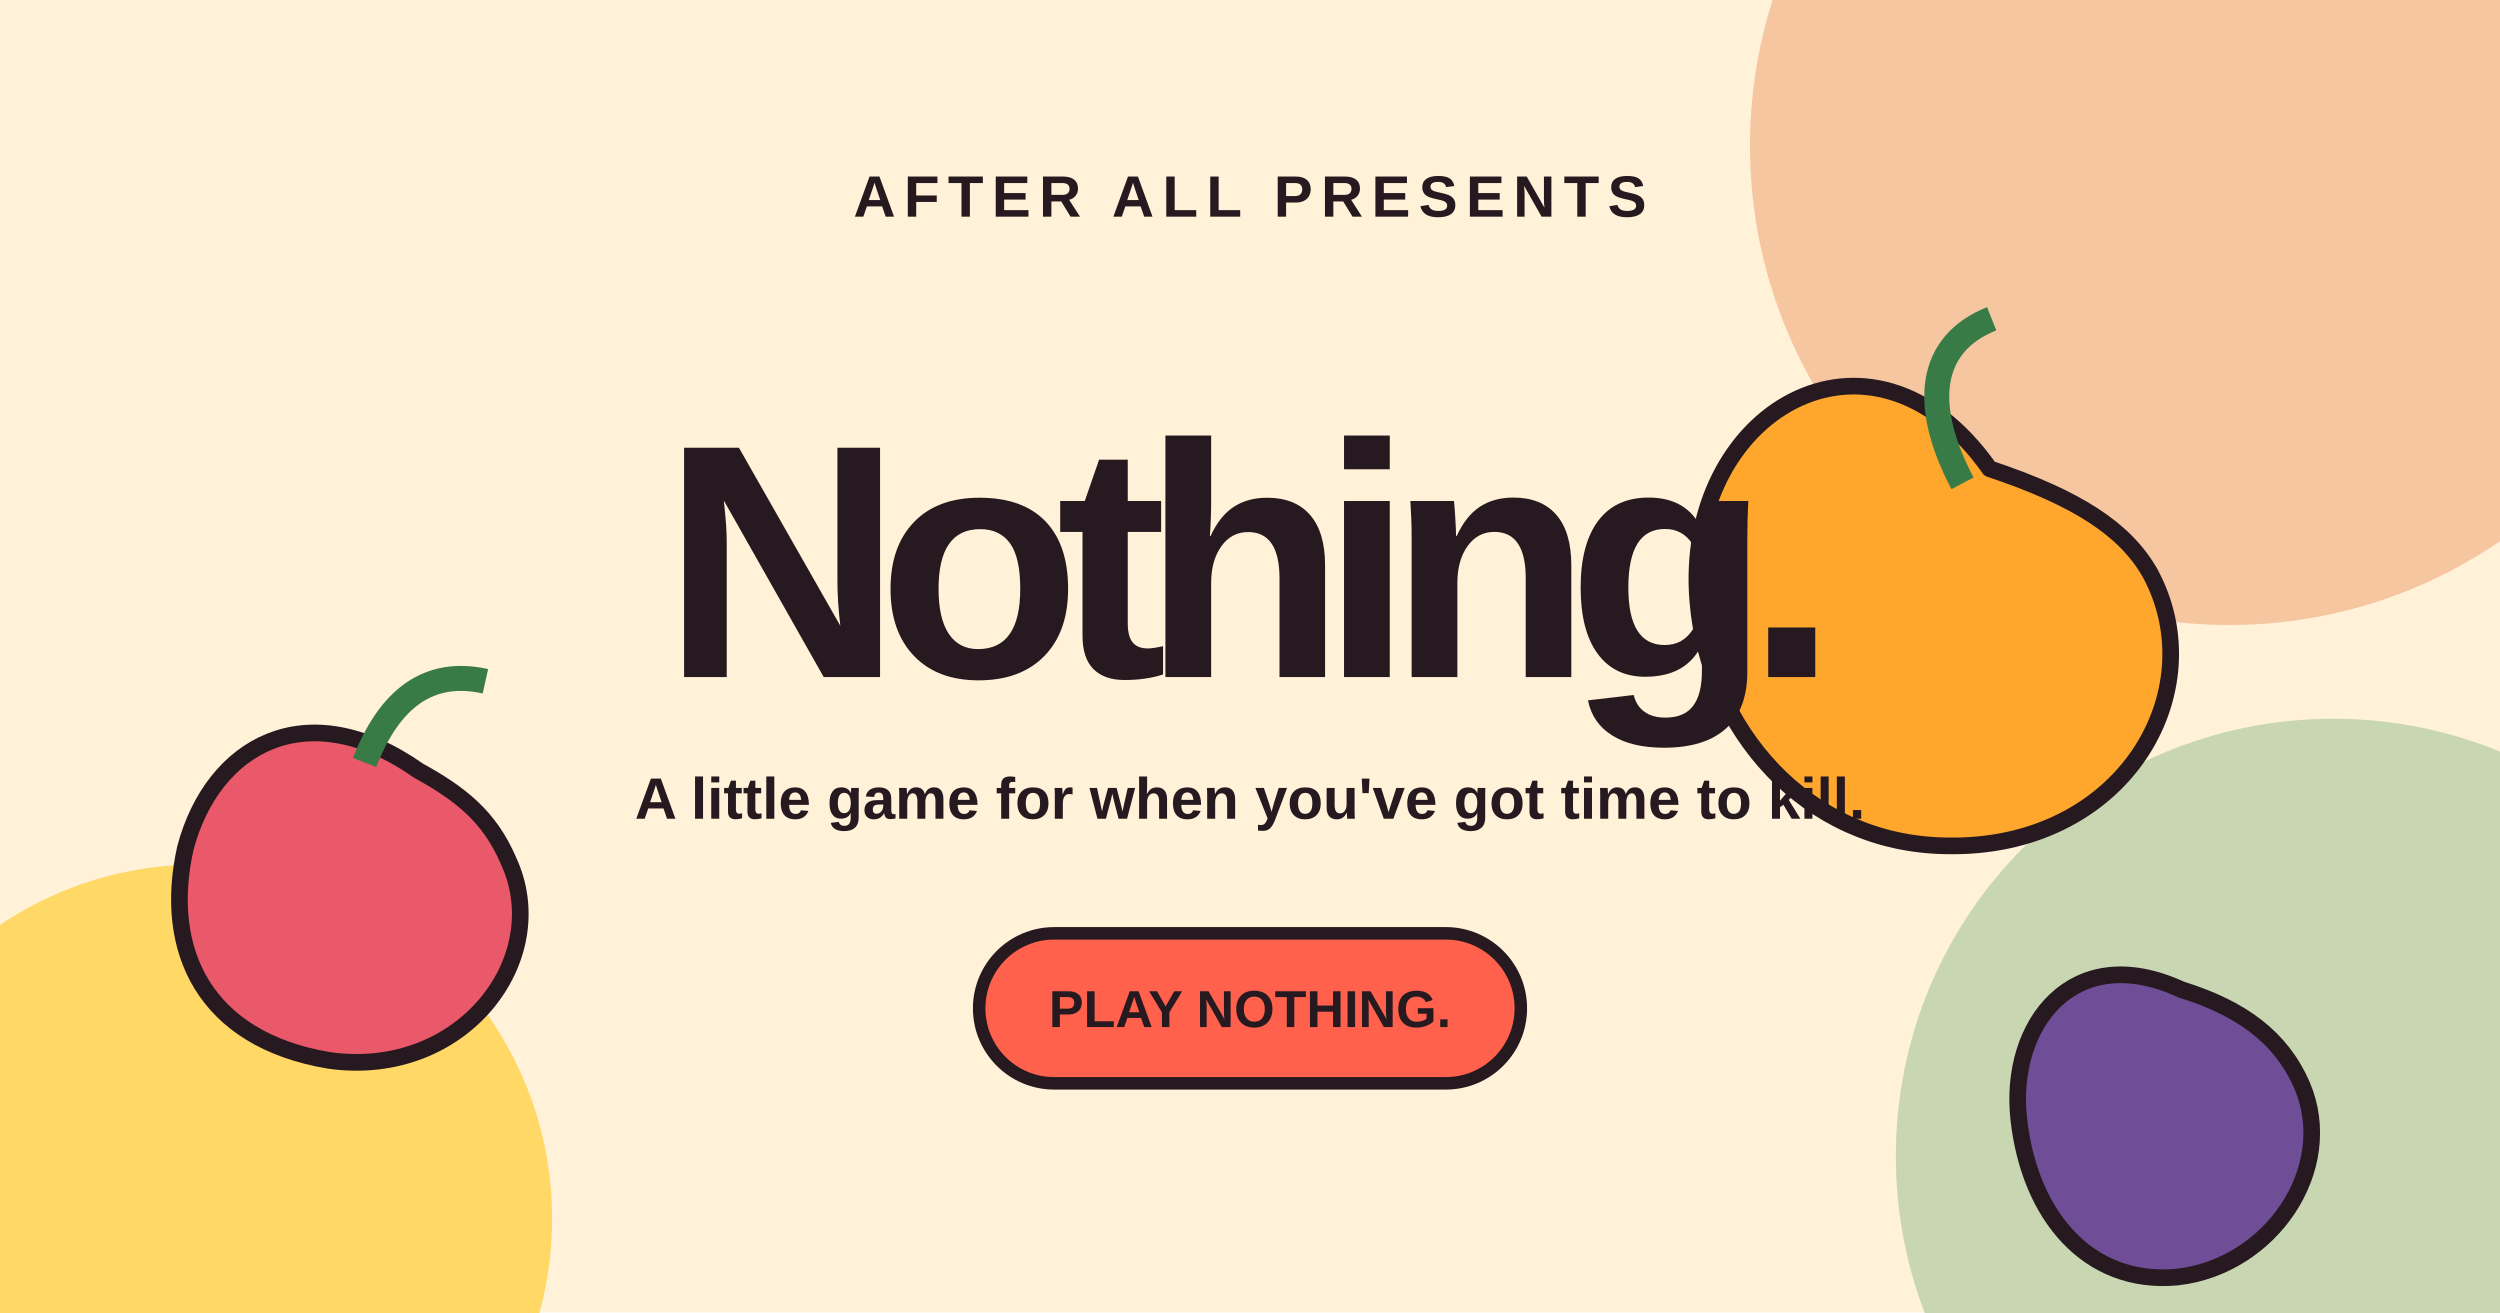
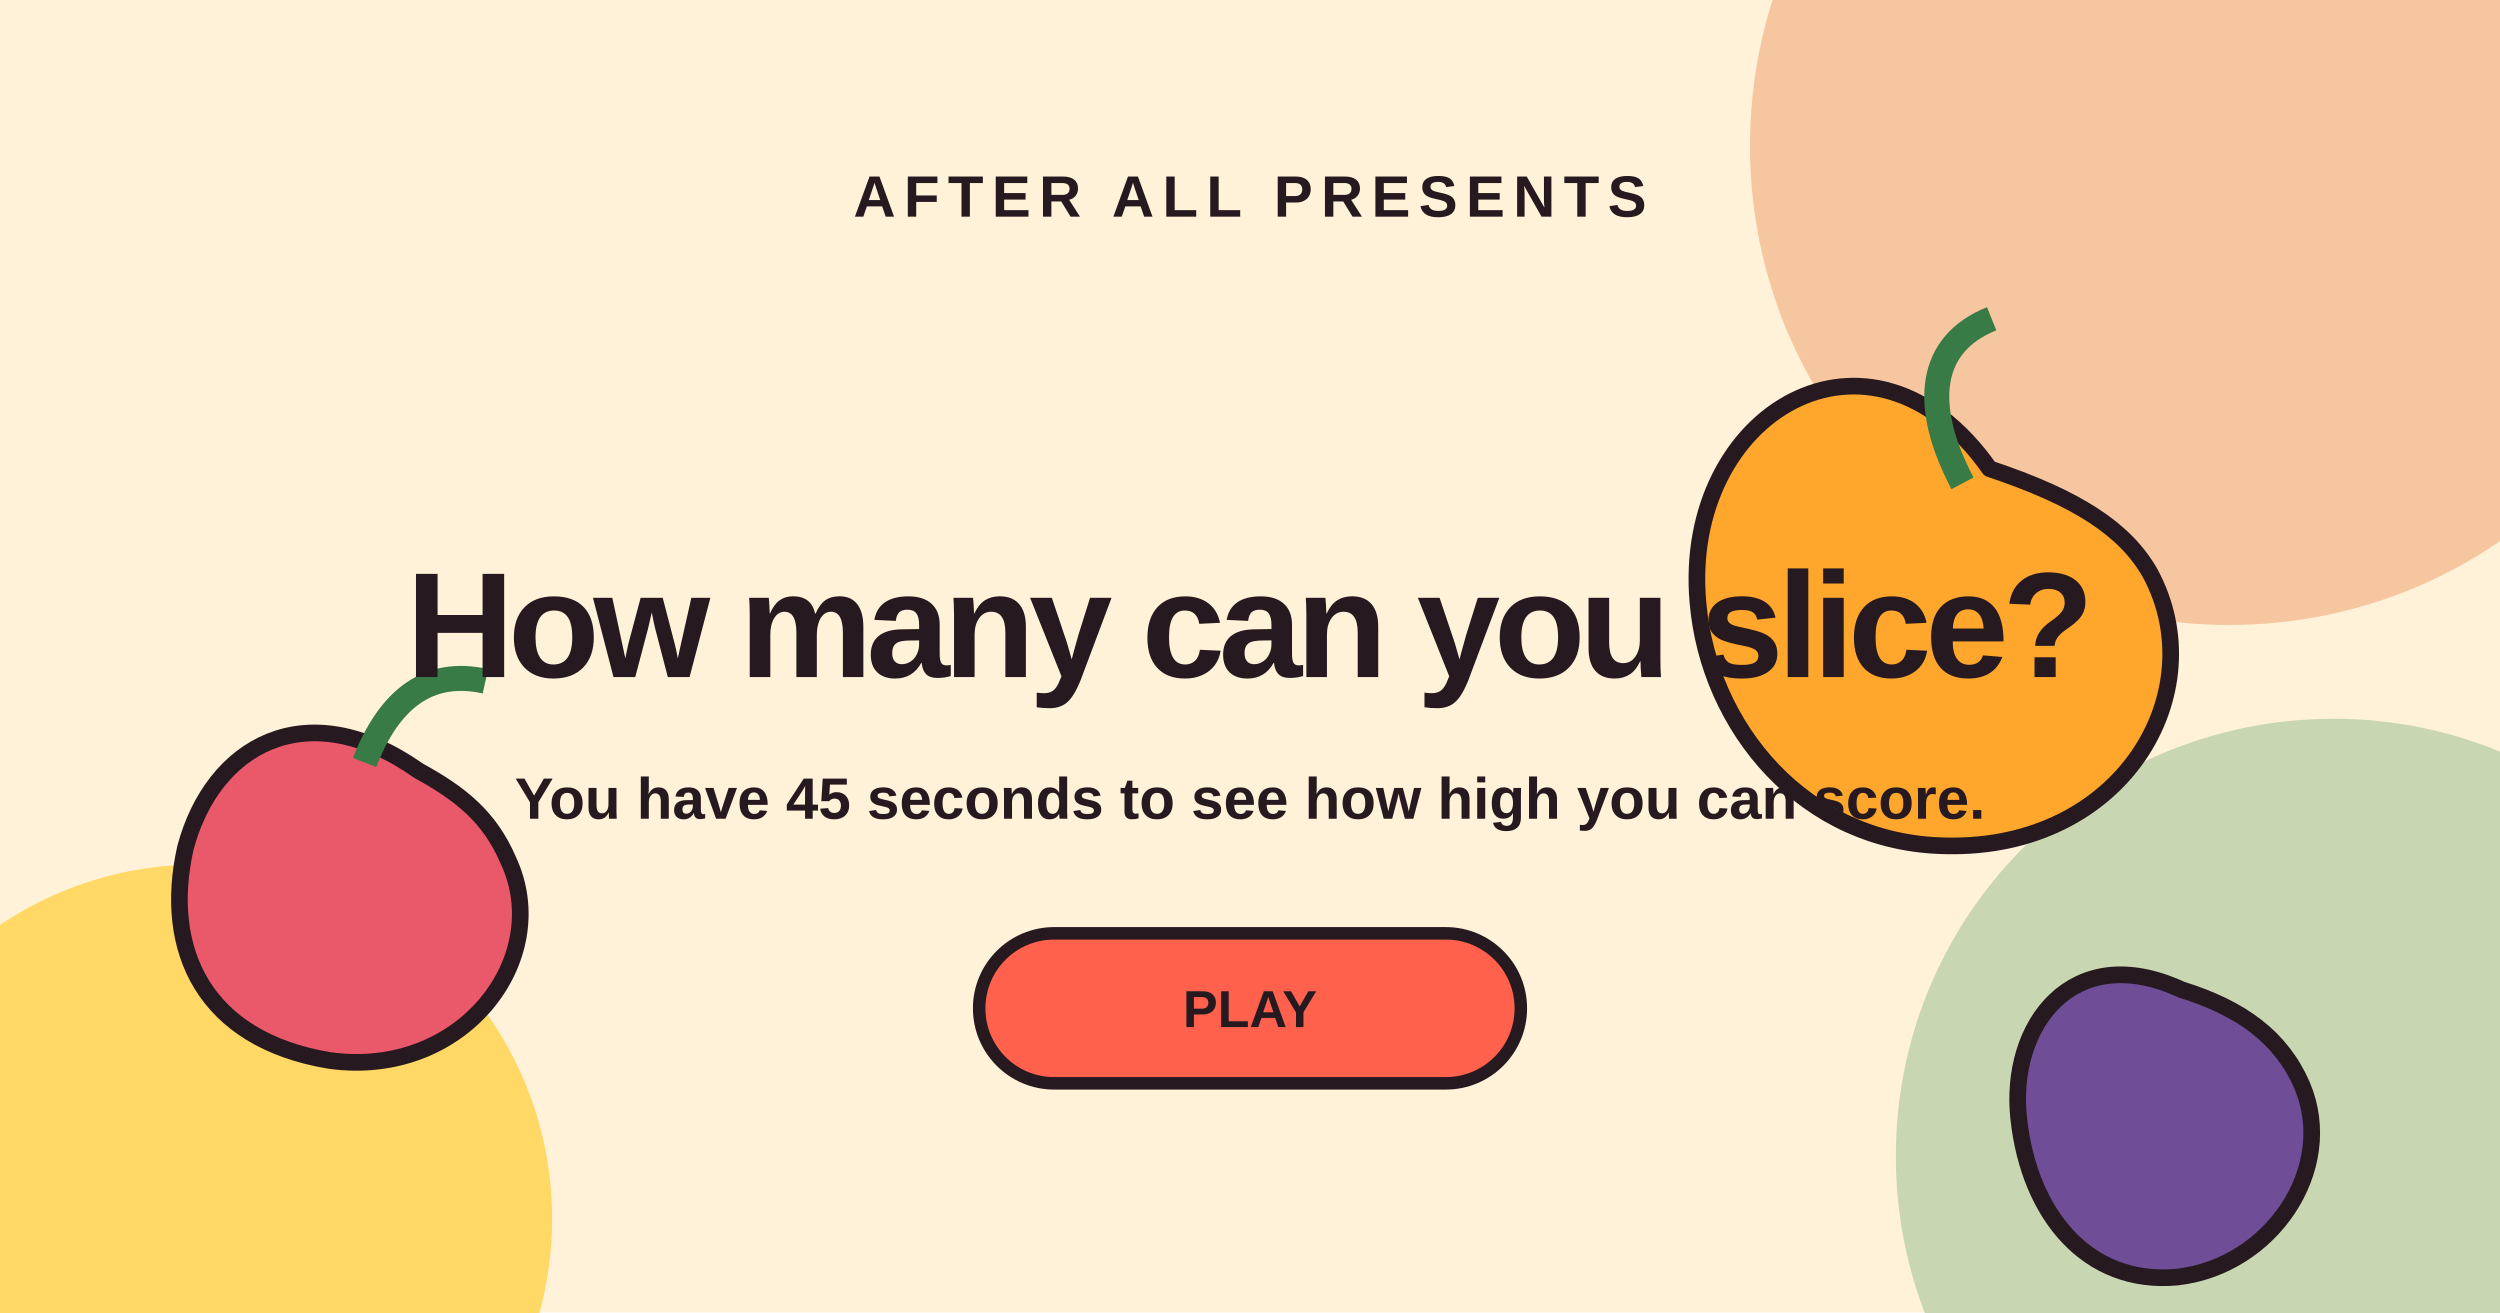
<svg xmlns="http://www.w3.org/2000/svg" width="1200" height="630" viewBox="0 0 1200 630">
  <rect width="1200" height="630" fill="#fff2d9" />
  <circle cx="1070" cy="70" r="230" fill="#f6c6a1" />
  <circle cx="95" cy="585" r="170" fill="#ffd865" />
  <circle cx="1120" cy="555" r="210" fill="#c8d7b2" />
  <g stroke="#261a20" stroke-width="8" stroke-linejoin="round">
    <path d="M955 225c-57-81-148-27-140 64 5 60 51 116 119 117 85 2 129-74 98-131-12-21-35-36-77-50Z" fill="#ffa72c" />
    <path d="M942 232c-20-38-16-67 14-79" fill="none" stroke="#397b46" stroke-width="12" />
    <path d="M201 370c-54-38-99-12-112 37-11 49 9 92 69 102 64 9 108-49 86-96-9-21-23-32-43-43Z" fill="#ea596a" />
    <path d="M175 366c12-31 31-45 58-39" fill="none" stroke="#397b46" stroke-width="12" />
    <path d="M1047 475c-52-24-83 17-78 62 5 46 33 80 76 76 45-5 77-52 60-92-10-23-29-37-58-46Z" fill="#6f4d97" />
  </g>
  <text x="600" y="104" font-family="Arial, sans-serif" text-anchor="middle" fill="#261a20" font-size="28" font-weight="900" letter-spacing="4">AFTER ALL PRESENTS</text>
-   <text x="600" y="325" font-family="Arial, sans-serif" text-anchor="middle" fill="#261a20" font-size="160" font-weight="900" letter-spacing="-12">Nothing.</text>
-   <text x="600" y="393" font-family="Arial, sans-serif" text-anchor="middle" fill="#261a20" font-size="28" font-weight="700">A little game for when you've got time to kill.</text>
+   <text x="600" y="325" font-family="Arial, sans-serif" text-anchor="middle" fill="#261a20" font-size="72" font-weight="900" letter-spacing="-3">How many can you slice?</text>
+   <text x="600" y="393" font-family="Arial, sans-serif" text-anchor="middle" fill="#261a20" font-size="28" font-weight="700">You have 45 seconds to see how high you can score.</text>
  <rect x="470" y="448" width="260" height="72" rx="36" fill="#ff614d" stroke="#261a20" stroke-width="6" />
-   <text x="600" y="493" font-family="Arial, sans-serif" text-anchor="middle" fill="#261a20" font-size="25" font-weight="900">PLAY NOTHING.</text>
+   <text x="600" y="493" font-family="Arial, sans-serif" text-anchor="middle" fill="#261a20" font-size="25" font-weight="900">PLAY</text>
</svg>
